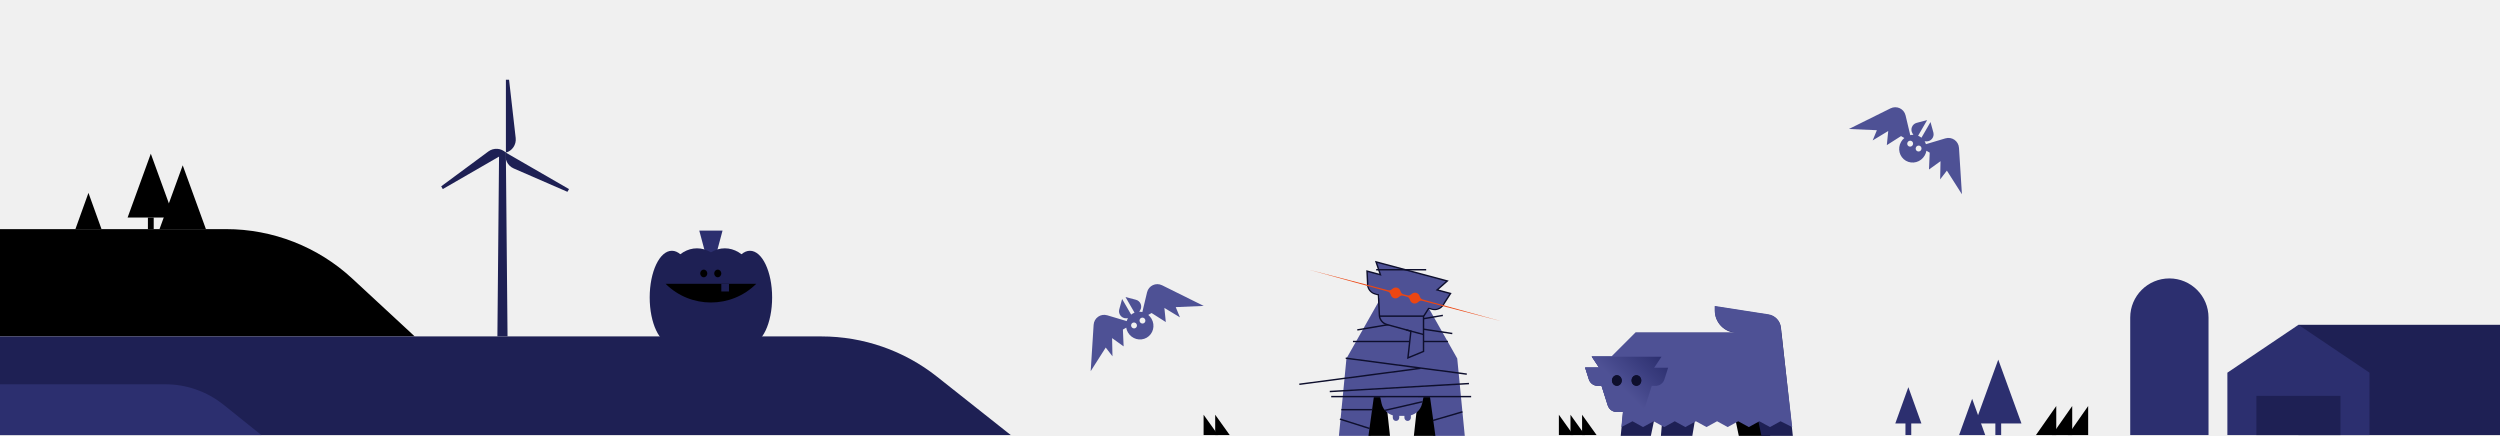
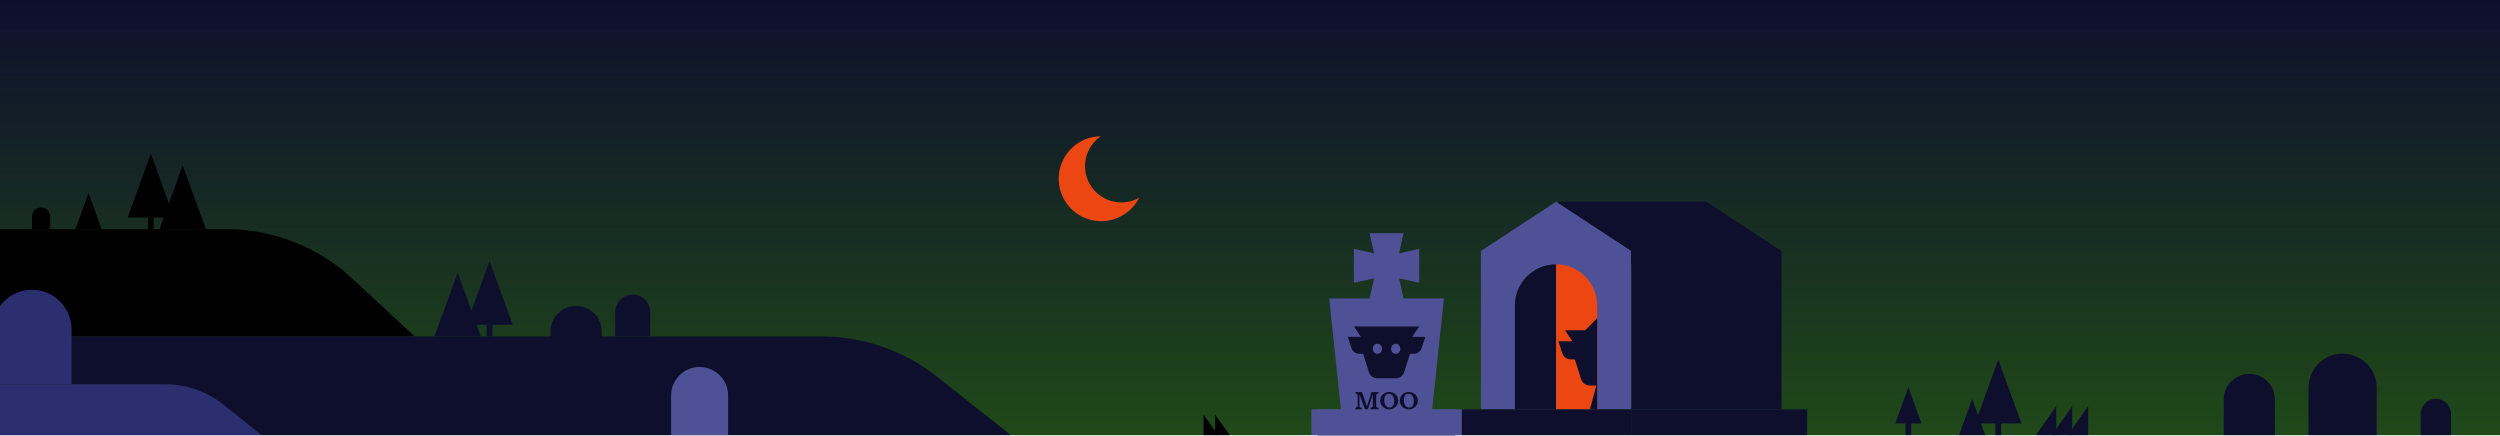
- <svg xmlns="http://www.w3.org/2000/svg" fill="none" viewBox="0 0 1724 300">
+ <svg xmlns="http://www.w3.org/2000/svg" width="1724" height="300" fill="none" viewBox="0 0 1724 300">
  <g clip-path="url(#a)">
-     <path fill="#000" d="M-27 158h182.906a128.016 128.016 0 0 1 86.993 34.079L286 232H-27v-74Z" />
-     <path fill="#000" d="m61 133 9 25H52l9-25Z" />
-     <path fill="#2C2F6F" d="M482.223 159h16.042l-4.222 15.83h-7.598L482.223 159Z" />
-     <path fill="#1E2054" d="M478.634 205.12c0 17.777-6.851 32.188-15.302 32.188-8.452 0-15.303-14.411-15.303-32.188 0-17.778 6.851-32.189 15.303-32.189 8.451 0 15.302 14.411 15.302 32.189Z" />
-     <path fill="#1E2054" d="M524.016 205.119c0 18.71-10.82 33.878-24.168 33.878-13.347 0-24.168-15.168-24.168-33.878s10.821-33.877 24.168-33.877c13.348 0 24.168 15.167 24.168 33.877Z" />
-     <path fill="#1E2054" d="M456.472 205.119c0 18.71 10.82 33.878 24.168 33.878 13.347 0 24.168-15.168 24.168-33.878s-10.821-33.877-24.168-33.877c-13.348 0-24.168 15.167-24.168 33.877Z" />
-     <path fill="#1E2054" d="M532.459 205.12c0 17.777-6.851 32.188-15.303 32.188-8.451 0-15.302-14.411-15.302-32.188 0-17.778 6.851-32.189 15.302-32.189 8.452 0 15.303 14.411 15.303 32.189Z" />
-     <path fill="#000" d="M521.484 195.726c-17.253 17.168-45.225 17.168-62.478 0h62.478Z" />
-     <path fill="#1E2054" d="M497.419 195.726h5.277v5.277h-5.277v-5.277Z" />
-     <path fill="#000" d="M482.856 188.573c0 1.457 1.098 2.639 2.452 2.639 1.355 0 2.453-1.182 2.453-2.639 0-1.457-1.098-2.638-2.453-2.638-1.354 0-2.452 1.181-2.452 2.638Zm14.564 0c0 1.457-1.098 2.639-2.453 2.639-1.355 0-2.453-1.182-2.453-2.639 0-1.457 1.098-2.638 2.453-2.638 1.355 0 2.453 1.181 2.453 2.638ZM104 106l-16 44h32l-16-44Z" />
-     <path fill="#000" d="m126 114-16 44h32l-16-44Zm-20 36h-4v8h4z" />
-     <path fill="#2C2F6F" d="m1360 275 9 25h-18l9-25Z" />
-     <path fill="#2C2F6F" d="m1378 248 16 44h-32l16-44Zm-2 44h4v8h-4zm-60-25 9 25h-18l9-25Zm-2 25h4v8h-4z" />
-     <path fill="#1E2054" d="M1585 224h139v76h-139v-76Z" />
-     <path fill="#2C2F6F" d="m1536 257 49-33 49 33v43h-98v-43Z" />
-     <path fill="#1E2054" d="M1556 273h58v28h-58v-28Z" />
-     <path fill="#2C2F6F" d="M1469 219c0-14.912 12.09-27 27-27s27 12.088 27 27v81h-54v-81Z" />
-     <path fill="#000" d="M838 300v-14l10 14h-10Z" />
-     <path fill="#000" d="M830 300v-14l10 14h-10Zm610 0v-20l-14 20h14Z" />
-     <path fill="#000" d="M1429 300v-20l-14 20h14Z" />
-     <path fill="#000" d="M1418 300v-20l-14 20h14Zm-327 0v-14l10 14h-10Z" />
-     <path fill="#000" d="M1083 300v-14l10 14h-10Z" />
-     <path fill="#000" d="M1075 300v-14l10 14h-10Z" />
-     <path fill="#1E2054" d="M980.139 199.311h-25.923v12.421h25.923z" />
-     <path fill="#4E5195" d="m923.319 300.575 5.199-53.368 29.241-51.674h17.911l29.24 51.674 5.2 53.368h-21.698l-10.849-19.269h-21.698l-10.849 19.269h-21.697Z" />
-     <path fill="#000" d="M955.599 273.84h-8.205l-3.714 26.733h14.851l-2.932-26.733Zm22.34 0h8.204l3.714 26.733h-14.851l2.933-26.733Z" />
-     <path fill="#4E5195" d="M981.639 273.826h-29.843l.928 4.377a10.818 10.818 0 0 0 10.582 8.573h6.823c5.109 0 9.521-3.575 10.581-8.573l.929-4.377Z" />
-     <rect width="4.451" height="8.011" fill="#4E5195" rx="2.225" transform="matrix(-1 0 0 1 964.92 282.265)" />
-     <rect width="4.451" height="8.011" fill="#4E5195" rx="2.225" transform="matrix(-1 0 0 1 972.931 282.265)" />
-     <path stroke="#0E0F2D" d="m995 217.5-59 10m62.5 8H933m78.5 22.5L928 247m51.5 7L896 265m117-.5-96 5.5m97.5 3.5H918m63 3.5-26 6m-30-.5h21.5M988 290l20.5-6m-84.5 5 20.5 6.5m57-65.5-36.5-5.5" />
-     <path fill="#4E5195" stroke="#0E0F2D" d="M981.659 242v.334l-.309.128-9.659 4-.781.324.093-.841 1.953-17.577-16.548-4.58-.002-.001a6.983 6.983 0 0 1-5.173-6.414l-.656-14.103-2.256-.604a6.984 6.984 0 0 1-5.175-6.415l-.4-8.597-.032-.683.661.177 8.557 2.293-2.683-7.942-.299-.885.902.242 47.274 12.667.902.241-.701.617-6.295 5.537 8.557 2.293.661.177-.369.575-4.645 7.246a6.982 6.982 0 0 1-7.689 2.967l-2.256-.604-3.632 5.665V242Zm-6.838-33.269c1.557.417 3.252-.605 3.729-2.386.477-1.78-.48-3.513-2.037-3.93-1.557-.418-3.252.605-3.729 2.385-.477 1.781.479 3.514 2.037 3.931Zm-15.293-7.483c-.477 1.781.48 3.514 2.037 3.931 1.557.417 3.252-.605 3.729-2.386.478-1.78-.479-3.513-2.036-3.93-1.558-.417-3.253.605-3.73 2.385Z" />
-     <path stroke="#0E0F2D" d="m969.772 227.5 11.601 3.108M951 218h31m-33-32.002 34.5.002" />
-     <path fill="#4E5195" d="m985.068 211.994 2.609.699a6.484 6.484 0 0 0 7.139-2.754l.649-1.013-27.714-15.442-24.12 2.421.015.323a6.483 6.483 0 0 0 4.805 5.954l2.61.7.123 2.656 33.589 6.915.295-.459Z" />
-     <path fill="#EC4612" d="M959.085 203.34c-.303-.957-.864-1.936-1.832-2.204l-54.424-15.085-.001.002 54.678 14.147c.972.251 1.947-.315 2.687-.992.862-.788 2.044-1.139 3.193-.831 1.144.306 1.99 1.195 2.345 2.302.309.961.879 1.944 1.855 2.206l3.165.848c.975.261 1.961-.305 2.709-.983.861-.781 2.037-1.128 3.181-.821 1.15.308 1.997 1.202 2.35 2.316.303.957.864 1.934 1.831 2.202l54.428 15.086-54.676-14.148c-.973-.252-1.948.315-2.689.993-.862.789-2.045 1.141-3.195.833-1.145-.307-1.991-1.196-2.345-2.304-.309-.963-.879-1.947-1.855-2.209l-3.161-.847c-.976-.261-1.962.306-2.711.985-.861.782-2.038 1.13-3.183.823-1.15-.308-1.998-1.204-2.35-2.319Z" />
-     <path fill="#000" d="M1199.08 300.573h21.66l-2.28-20.794h-23.71l4.33 20.794Z" />
-     <path fill="#1E2054" d="m1128.04 229.529-16.46 16.462v28.159l8.66.434-2.6 25.992h20.8l4.33-20.794h4.33l-1.73 20.794h21.66l3.46-20.794h39.86l4.33 20.794h21.66l-7.79-71.047h-100.51Z" />
-     <path fill="#2C2F6F" fill-rule="evenodd" d="M1114.83 284.109a6.363 6.363 0 0 1-6.07-4.432l-4.32-13.57h-2.65a6.375 6.375 0 0 1-6.08-4.433l-2.57-8.063h9.63l-5.08-7.624h48.09l-5.07 7.624h9.62l-2.57 8.063a6.363 6.363 0 0 1-6.07 4.433h-2.66l-4.31 13.57a6.375 6.375 0 0 1-6.08 4.432h-13.81Zm-3.26-21.708c0 2.047 1.53 3.706 3.42 3.706 1.9 0 3.43-1.659 3.43-3.706 0-2.047-1.53-3.707-3.43-3.707-1.89 0-3.42 1.66-3.42 3.707Zm20.33 0c0 2.047-1.53 3.706-3.42 3.706s-3.43-1.659-3.43-3.706c0-2.047 1.54-3.707 3.43-3.707 1.89 0 3.42 1.66 3.42 3.707Z" clip-rule="evenodd" />
-     <path fill="#2C2F6F" d="m1182.62 211.332 37.02 5.742c4.52.702 8.01 4.351 8.51 8.902l.39 3.551h-30.73c-8.39 0-15.19-6.8-15.19-15.189v-3.006Z" />
-     <path fill="#4E5195" d="m1182.47 211 37.02 5.742c4.52.702 8.02 4.351 8.51 8.902l.39 3.551h-30.73c-8.39 0-15.19-6.8-15.19-15.189V211Zm-71.03 34.654 16.46-16.457h100.5l7.49 65.303-8.03-4-7.29 4-7.3-4-7.29 4-7.3-4-7.29 4-7.29-4-7.3 4-7.29-4-7.3 4-7.29-4-7.29 4-7.3-4-7.29 4-7.29-4-7.65 4 1.05-10.723h-4.46a6.375 6.375 0 0 1-6.08-4.433l-4.31-13.569h-2.66a6.364 6.364 0 0 1-6.07-4.433l-2.57-8.063h9.62l-5.07-7.625h13.89Z" />
-     <path fill="#0E0F2D" d="M1111.57 262.4c0 2.047 1.53 3.706 3.42 3.706 1.9 0 3.43-1.659 3.43-3.706 0-2.047-1.53-3.707-3.43-3.707-1.89 0-3.42 1.66-3.42 3.707Zm20.33 0c0 2.047-1.53 3.706-3.42 3.706s-3.43-1.659-3.43-3.706c0-2.047 1.54-3.707 3.43-3.707 1.89 0 3.42 1.66 3.42 3.707Z" />
-     <path fill="url(#b)" fill-rule="evenodd" d="M1114.83 284.109a6.363 6.363 0 0 1-6.07-4.433l-4.32-13.569h-2.65a6.376 6.376 0 0 1-6.08-4.433l-2.57-8.063h9.63l-5.08-7.625h48.09l-5.07 7.625h9.62l-2.57 8.063a6.364 6.364 0 0 1-6.07 4.433h-2.66l-4.31 13.569a6.375 6.375 0 0 1-6.08 4.433h-13.81Zm-3.26-21.709c0 2.047 1.53 3.707 3.42 3.707 1.9 0 3.43-1.66 3.43-3.707 0-2.047-1.53-3.706-3.43-3.706-1.89 0-3.42 1.659-3.42 3.706Zm20.33 0c0 2.047-1.53 3.707-3.42 3.707s-3.43-1.66-3.43-3.707c0-2.047 1.54-3.706 3.43-3.706 1.89 0 3.42 1.659 3.42 3.706Z" clip-rule="evenodd" />
-     <path fill="#0E0F2D" d="M1111.57 262.4c0 2.047 1.53 3.706 3.42 3.706 1.9 0 3.43-1.659 3.43-3.706 0-2.047-1.53-3.707-3.43-3.707-1.89 0-3.42 1.66-3.42 3.707Zm20.33 0c0 2.047-1.53 3.706-3.42 3.706s-3.43-1.659-3.43-3.706c0-2.047 1.54-3.707 3.43-3.707 1.89 0 3.42 1.66 3.42 3.707Z" />
-     <path fill="#1E2054" d="M344.167 105h4.666L350 232h-7l1.167-127Zm4.7-50h2.185l4.565 40.17a9.39 9.39 0 0 1-6.75 10.088V55Z" />
-     <path fill="#1E2054" d="m305.344 130.387-1.093-1.893 32.506-24.038a9.39 9.39 0 0 1 12.112.802l-43.525 25.129Z" />
-     <path fill="#1E2054" d="m392.391 130.387-1.093 1.892-37.07-16.132a9.388 9.388 0 0 1-5.362-10.889l43.525 25.129Z" />
-     <path fill="#4E5195" fill-rule="evenodd" d="m1322.72 93.62 6.23-10.792-7.21 1.888c-3.17.83-4.64 4.566-2.87 7.3l.62.956a9.536 9.536 0 0 0-2.18.213l-3.23-13.61c-1.1-4.613-6.13-6.957-10.4-4.843L1275 88.958l19.3.83-2.91 7.047 10.73-6.495-.97 9.748 9.8-6.236 2.28 1.316a9.673 9.673 0 0 0-2.25 2.666c-2.66 4.599-1.16 10.433 3.33 13.029 4.5 2.597 10.3.973 12.95-3.626.61-1.048 1-2.16 1.19-3.283l2.28 1.316-.5 11.609 7.95-5.718-.26 12.54 4.65-6.039 10.37 16.296-2.02-31.954c-.3-4.749-4.85-7.934-9.39-6.579l-13.41 4a9.171 9.171 0 0 0-.9-1.988l1.14.058c3.25.166 5.75-2.974 4.89-6.136l-1.97-7.187-6.24 10.791a9.008 9.008 0 0 0-1.11-.756c-.4-.228-.8-.423-1.21-.587Zm-6.51 7.236c.97.557 2.21.209 2.78-.777.57-.985.25-2.235-.72-2.792-.96-.556-2.2-.208-2.77.777-.57.986-.25 2.236.71 2.792Zm5.82 3.358c.96.557 2.21.209 2.78-.777.56-.985.24-2.235-.72-2.792-.96-.556-2.21-.208-2.77.777-.57.986-.25 2.236.71 2.792ZM780.038 216.963l-6.23-10.791-1.97 7.187c-.867 3.162 1.634 6.302 4.887 6.136l1.137-.058a9.418 9.418 0 0 0-.902 1.988l-13.407-4c-4.543-1.355-9.089 1.83-9.389 6.579l-2.022 31.954 10.367-16.296 4.651 6.039-.261-12.54 7.955 5.718-.498-11.609 2.279-1.316a9.793 9.793 0 0 0 1.183 3.283c2.655 4.599 8.454 6.223 12.951 3.626 4.498-2.596 5.991-8.43 3.335-13.029a9.794 9.794 0 0 0-2.251-2.666l2.279-1.316 9.805 6.236-.975-9.748 10.73 6.496-2.905-7.048 19.297-.83-28.684-14.226c-4.263-2.114-9.295.23-10.392 4.842l-3.24 13.611a9.426 9.426 0 0 0-2.173-.213l.619-.955c1.77-2.735.302-6.471-2.87-7.301l-7.21-1.888 6.231 10.792a9.31 9.31 0 0 0-2.327 1.343Zm3.015 9.251c.964-.556 1.284-1.806.715-2.792-.569-.985-1.812-1.333-2.776-.777-.963.557-1.283 1.807-.714 2.792.569.986 1.811 1.334 2.775.777Zm5.816-3.358c.964-.556 1.284-1.806.715-2.792-.569-.985-1.811-1.333-2.775-.777-.964.556-1.284 1.807-.715 2.792.569.986 1.812 1.334 2.775.777Z" clip-rule="evenodd" />
-     <path fill="#1E2054" d="M-28 232h594.475c28.899 0 56.953 9.763 79.624 27.709L697 300H-28v-68Z" />
-     <path fill="#2C2F6F" d="M-188.703 265h302.701a64.185 64.185 0 0 1 40.137 14.098l26.126 20.937h-368.964V265Z" />
+     <path fill="#0e0f2d" d="M0 0h1724v300H0z" />
+     <path fill="url(#b)" d="M0 300h300v1724H0z" opacity=".6" transform="rotate(-90 0 300)" />
+     <path fill="#000" d="M-27 158h182.906a128.02 128.02 0 0 1 86.993 34.079L286 232H-27z" />
+     <path fill="#000" d="m61 133 9 25H52zm43-27-16 44h32z" />
+     <path fill="#000" d="m126 114-16 44h32zm-20 36h-4v8h4z" />
+     <path fill="#0e0f2d" d="m337.61 180 16 44h-32z" />
+     <path fill="#0e0f2d" d="m315.61 188 16 44h-32zm20 36h4v8h-4z" />
+     <path fill="#000" d="M838 300v-14l10 14z" />
+     <path fill="#000" d="M830 300v-14l10 14z" />
+     <path fill="#0e0f2d" d="m1360 275 9 25h-18z" />
+     <path fill="#0e0f2d" d="m1378 248 16 44h-32zm-2 44h4v8h-4zm-60-25 9 25h-18zm-2 25h4v8h-4zm126 8v-20l-14 20z" />
+     <path fill="#0e0f2d" d="M1429 300v-20l-14 20z" />
+     <path fill="#0e0f2d" d="M1418 300v-20l-14 20zM-28 232h594.475c28.899 0 56.953 9.763 79.624 27.709L697 300H-28z" />
+     <path fill="#2c2f6f" d="M-188.703 265h302.701a64.2 64.2 0 0 1 40.137 14.098l26.126 20.937h-368.964z" />
+     <path fill="#0e0f2d" d="M424.222 215.218c0-6.674 5.41-12.083 12.083-12.083s12.083 5.409 12.083 12.083V232h-24.166z" />
+     <path fill="#000" d="M22.051 149.305a6.26 6.26 0 0 1 12.52 0V158h-12.52z" />
+     <path fill="#0e0f2d" d="M1533.49 275.487c0-9.748 7.9-17.65 17.65-17.65s17.65 7.902 17.65 17.65V300h-35.3zm135.81 9.978c0-5.78 4.69-10.465 10.47-10.465s10.46 4.685 10.46 10.465V300h-20.93zm-77.35-18.113c0-12.982 10.52-23.507 23.5-23.507 12.99 0 23.51 10.525 23.51 23.507V300h-47.01zm-1212.3-38.784c0-9.748 7.902-17.65 17.65-17.65s17.65 7.902 17.65 17.65v24.513h-35.3z" />
+     <path fill="#4e5195" d="M462.802 272.737c0-10.856 8.8-19.656 19.655-19.656s19.656 8.8 19.656 19.656v27.298h-39.311z" />
+     <path fill="#2c2f6f" d="M-5.222 227.121c0-15.063 12.21-27.273 27.273-27.273s27.274 12.21 27.274 27.273V265H-5.222z" />
+     <path fill="#ec4612" d="M744.72 97.887a29.15 29.15 0 0 1 14.396-3.927c-10.682 7.311-14.091 21.734-7.511 33.131 6.862 11.887 22.007 16.007 33.936 9.283a29.15 29.15 0 0 1-11.537 12.235c-14.006 8.086-31.916 3.287-40.003-10.72-8.086-14.006-3.287-31.916 10.719-40.003" />
+     <path fill="#4e5195" d="m964.808 174.689 13.882-3.082v23.434l-13.882-3.083 3.083 13.881h27.836l-8.095 76.48h15.918v18.004h-94.745v-18.004h15.913l-8.094-76.48h27.834l3.083-13.881-13.881 3.083v-23.434l13.881 3.082-3.083-13.88h23.433z" />
+     <path fill="#0e0f2d" fill-rule="evenodd" d="M949.728 260.851a5.95 5.95 0 0 1-5.673-4.151l-4.032-12.708h-2.478a5.95 5.95 0 0 1-5.673-4.151l-2.396-7.552h8.986l-4.74-7.14h44.906l-4.74 7.14h8.986l-2.396 7.552a5.95 5.95 0 0 1-5.673 4.151h-2.478l-4.032 12.708a5.95 5.95 0 0 1-5.673 4.151zm-3.046-20.33c0 1.917 1.432 3.471 3.197 3.471s3.198-1.554 3.198-3.471-1.432-3.471-3.198-3.471c-1.765 0-3.197 1.554-3.197 3.471m18.986 0c0 1.917-1.431 3.471-3.197 3.471s-3.198-1.554-3.198-3.471 1.432-3.471 3.198-3.471 3.197 1.554 3.197 3.471" clip-rule="evenodd" />
+     <path fill="#0e0f2d" d="M1074.71 139.072h101.984v43.213H1074.71z" />
+     <path fill="#0e0f2d" d="M1228.51 181.961v100.358h-103.64V181.961z" />
+     <path fill="#4e5195" d="m1021.23 173.072 51.82-34 51.82 34v109.247h-103.64z" />
+     <path fill="#0e0f2d" d="M1228.51 182.285h-103.64v-9.213l51.82-34 51.82 34z" />
+     <path fill="#ec4612" d="M1101.43 282.319h-28.39V182.285c15.68 0 28.39 12.71 28.39 28.389z" />
+     <path fill="#0e0f2d" d="M1044.66 282.319h28.38V182.285c-15.68 0-28.38 12.71-28.38 28.389z" />
+     <path fill="#0e0f2d" fill-rule="evenodd" d="M1101.43 282.319h-5.03l4.45-16.466h-4.45a6.38 6.38 0 0 1-6.08-4.433l-4.32-13.57h-2.65a6.38 6.38 0 0 1-6.08-4.433l-2.56-8.063h9.62l-5.07-7.625h13.89l8.28-8.285z" clip-rule="evenodd" />
+     <path fill="#0e0f2d" d="M1008 282.319h116.873V300H1008z" />
+     <path fill="#0e0f2d" d="M1124.87 282.319h121.325V300H1124.87z" />
+     <path fill="#4e5195" d="M904.353 300h103.644v-17.681H904.353z" />
+     <path fill="#0e0f2d" d="M971.528 282.319c-3.44 0-6.222-2.699-6.222-6.025 0-3.325 2.782-6.024 6.222-6.024s6.223 2.699 6.223 6.024-2.782 6.025-6.223 6.025m.28-1.267c2.37 0 3.161-2.157 3.161-4.247 0-2.93-1.251-5.251-3.671-5.251-2.321 0-3.177 1.942-3.177 4.148 0 2.337.592 5.35 3.687 5.35m-13.825 1.267c-3.441 0-6.223-2.699-6.223-6.025 0-3.325 2.782-6.024 6.223-6.024s6.222 2.699 6.222 6.024-2.782 6.025-6.222 6.025m.28-1.267c2.37 0 3.16-2.157 3.16-4.247 0-2.93-1.251-5.251-3.671-5.251-2.321 0-3.177 1.942-3.177 4.148 0 2.337.593 5.35 3.688 5.35m-7.597-9.926-1.63.971v8.395l1.63.971v.758h-5.63v-.758l1.629-.971v-8.626l-3.341 10.355h-2.041l-3.803-10.174v8.412l1.63 1.004v.758h-4.511v-.758l1.63-1.004v-8.379l-1.63-.954v-.758h4.626l3.424 9.927 3.16-9.927h4.857z" />
  </g>
  <defs>
-     <linearGradient id="b" x1="1143" x2="1118.5" y1="243" y2="267.5" gradientUnits="userSpaceOnUse">
-       <stop stop-color="#2C2F6F" />
-       <stop offset="1" stop-color="#4E5195" />
+     <linearGradient id="b" x1="300" x2="0" y1="2024" y2="2024" gradientUnits="userSpaceOnUse">
+       <stop stop-color="#2b6f0b" stop-opacity="0" />
+       <stop offset="1" stop-color="#2b6f0b" />
    </linearGradient>
    <clipPath id="a">
      <path fill="#fff" d="M0 0h1724v300H0z" />
    </clipPath>
  </defs>
</svg>
